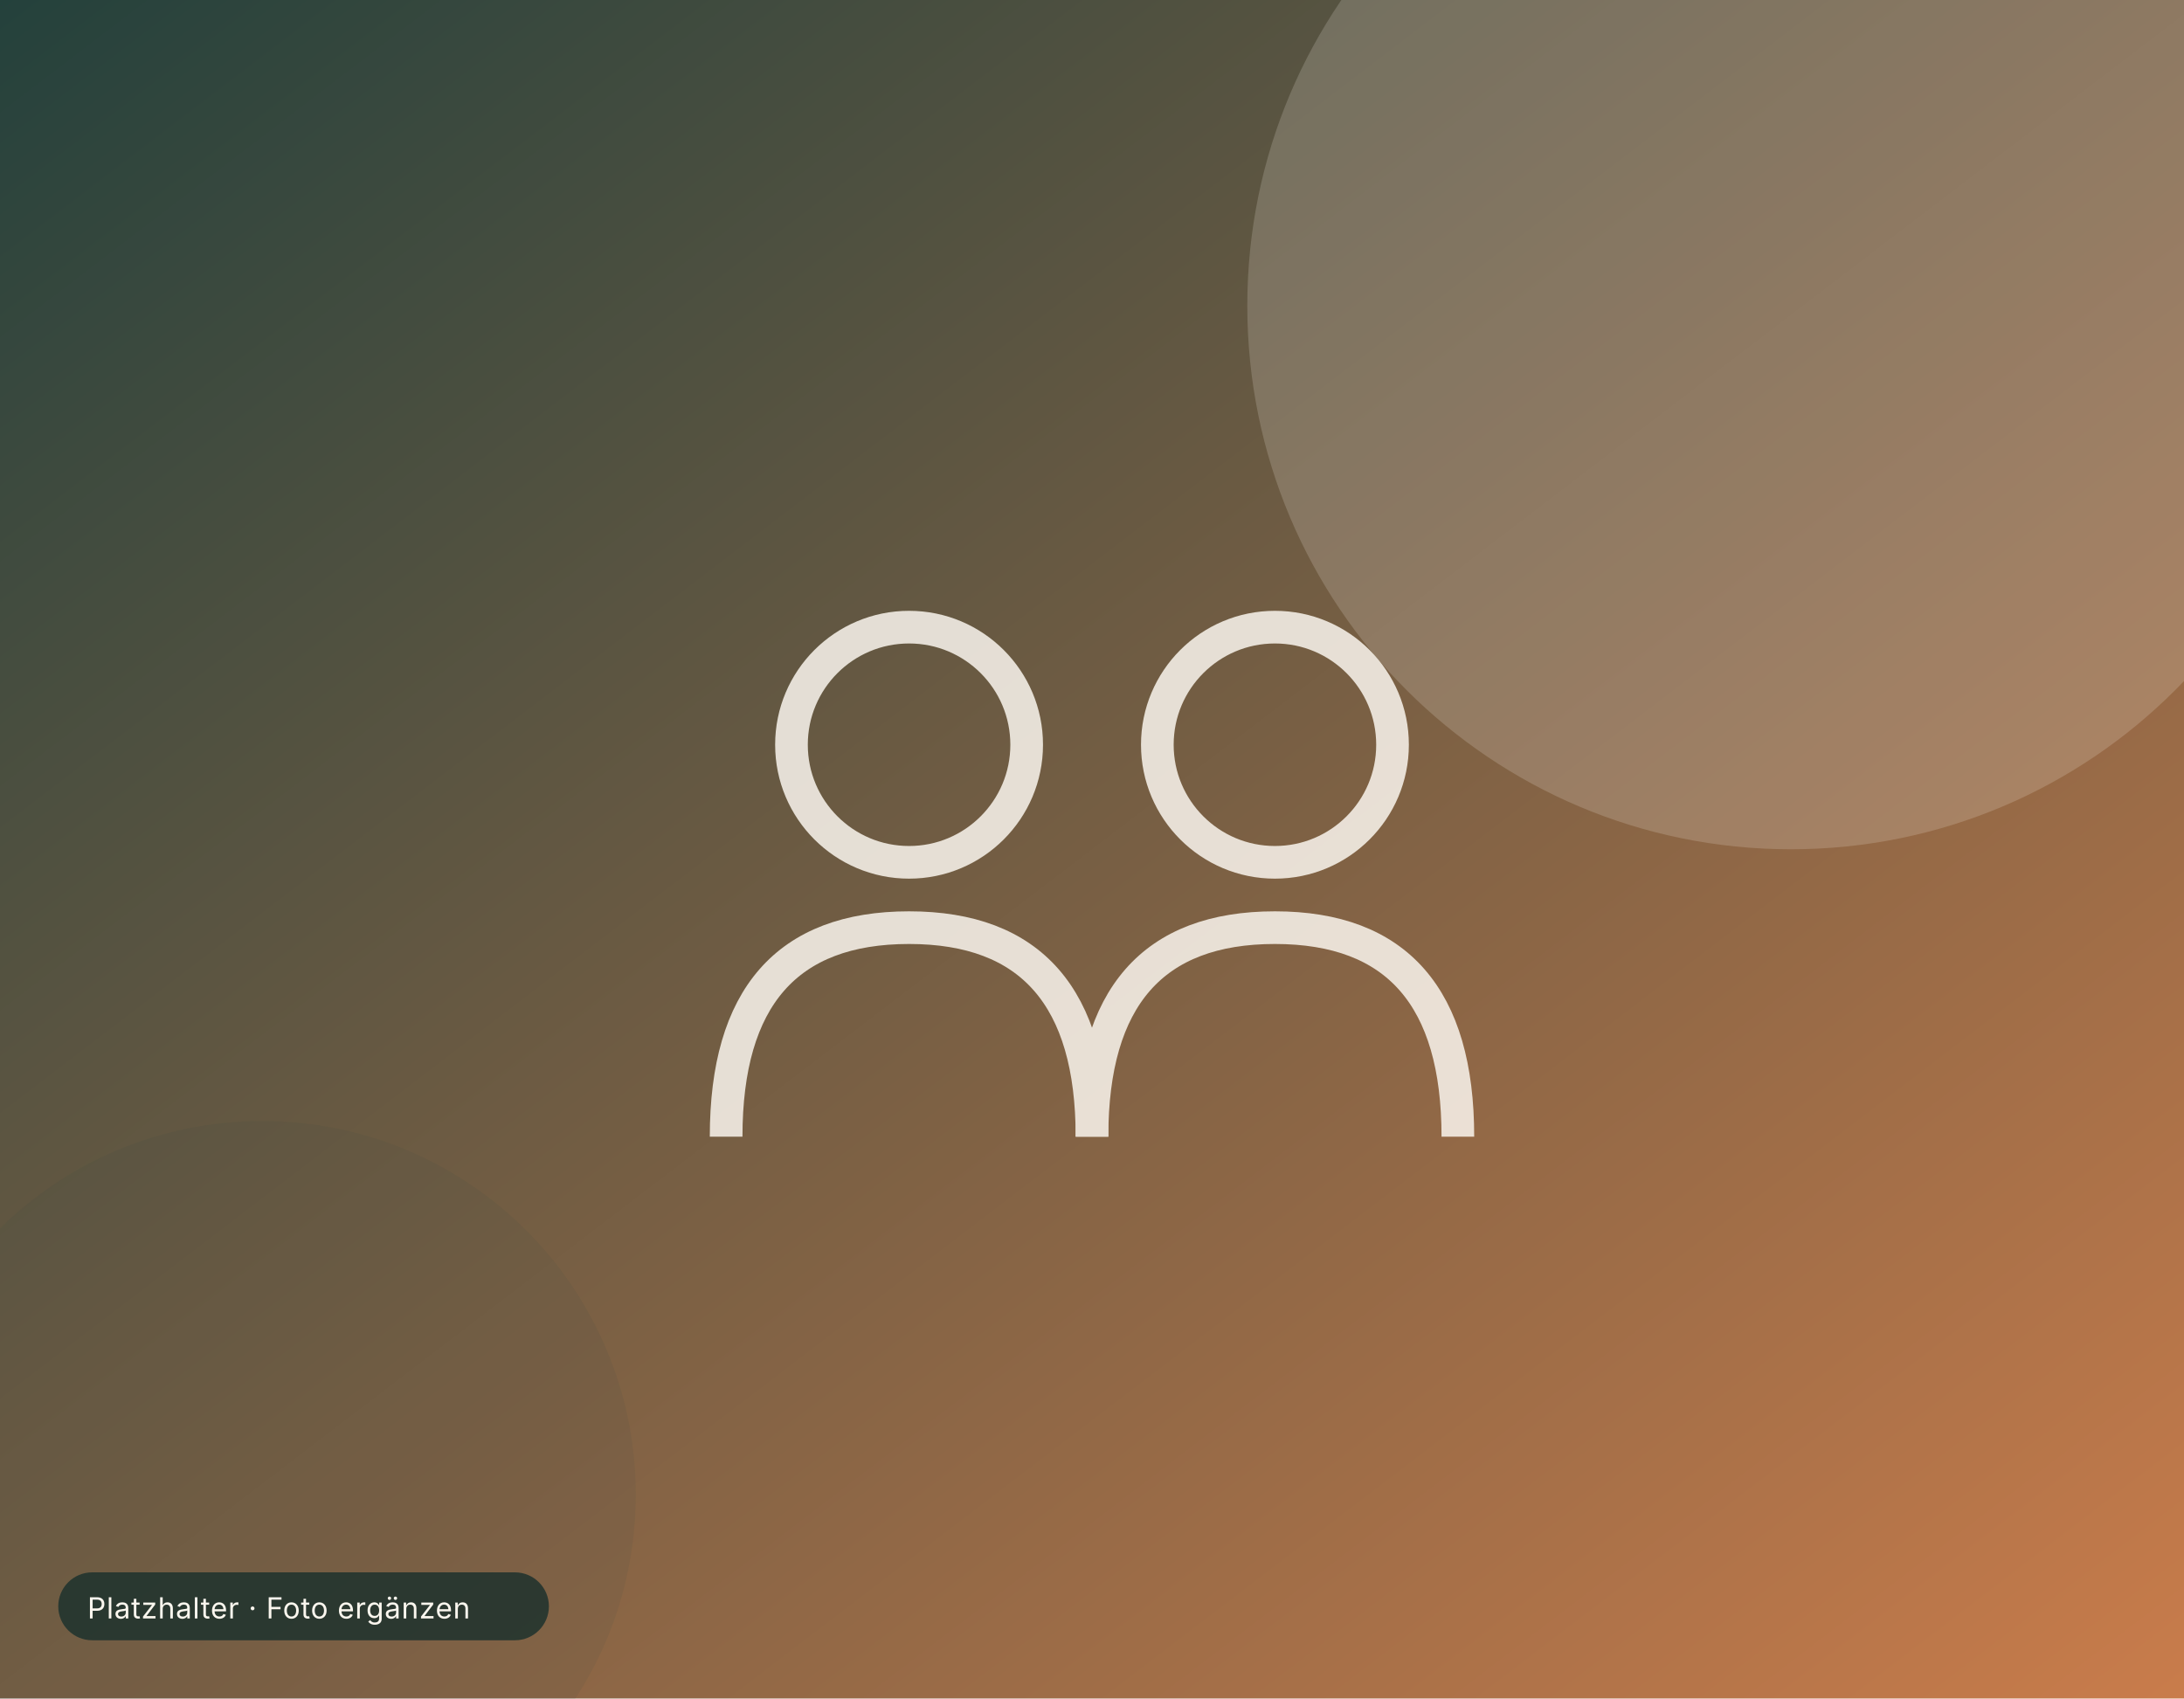
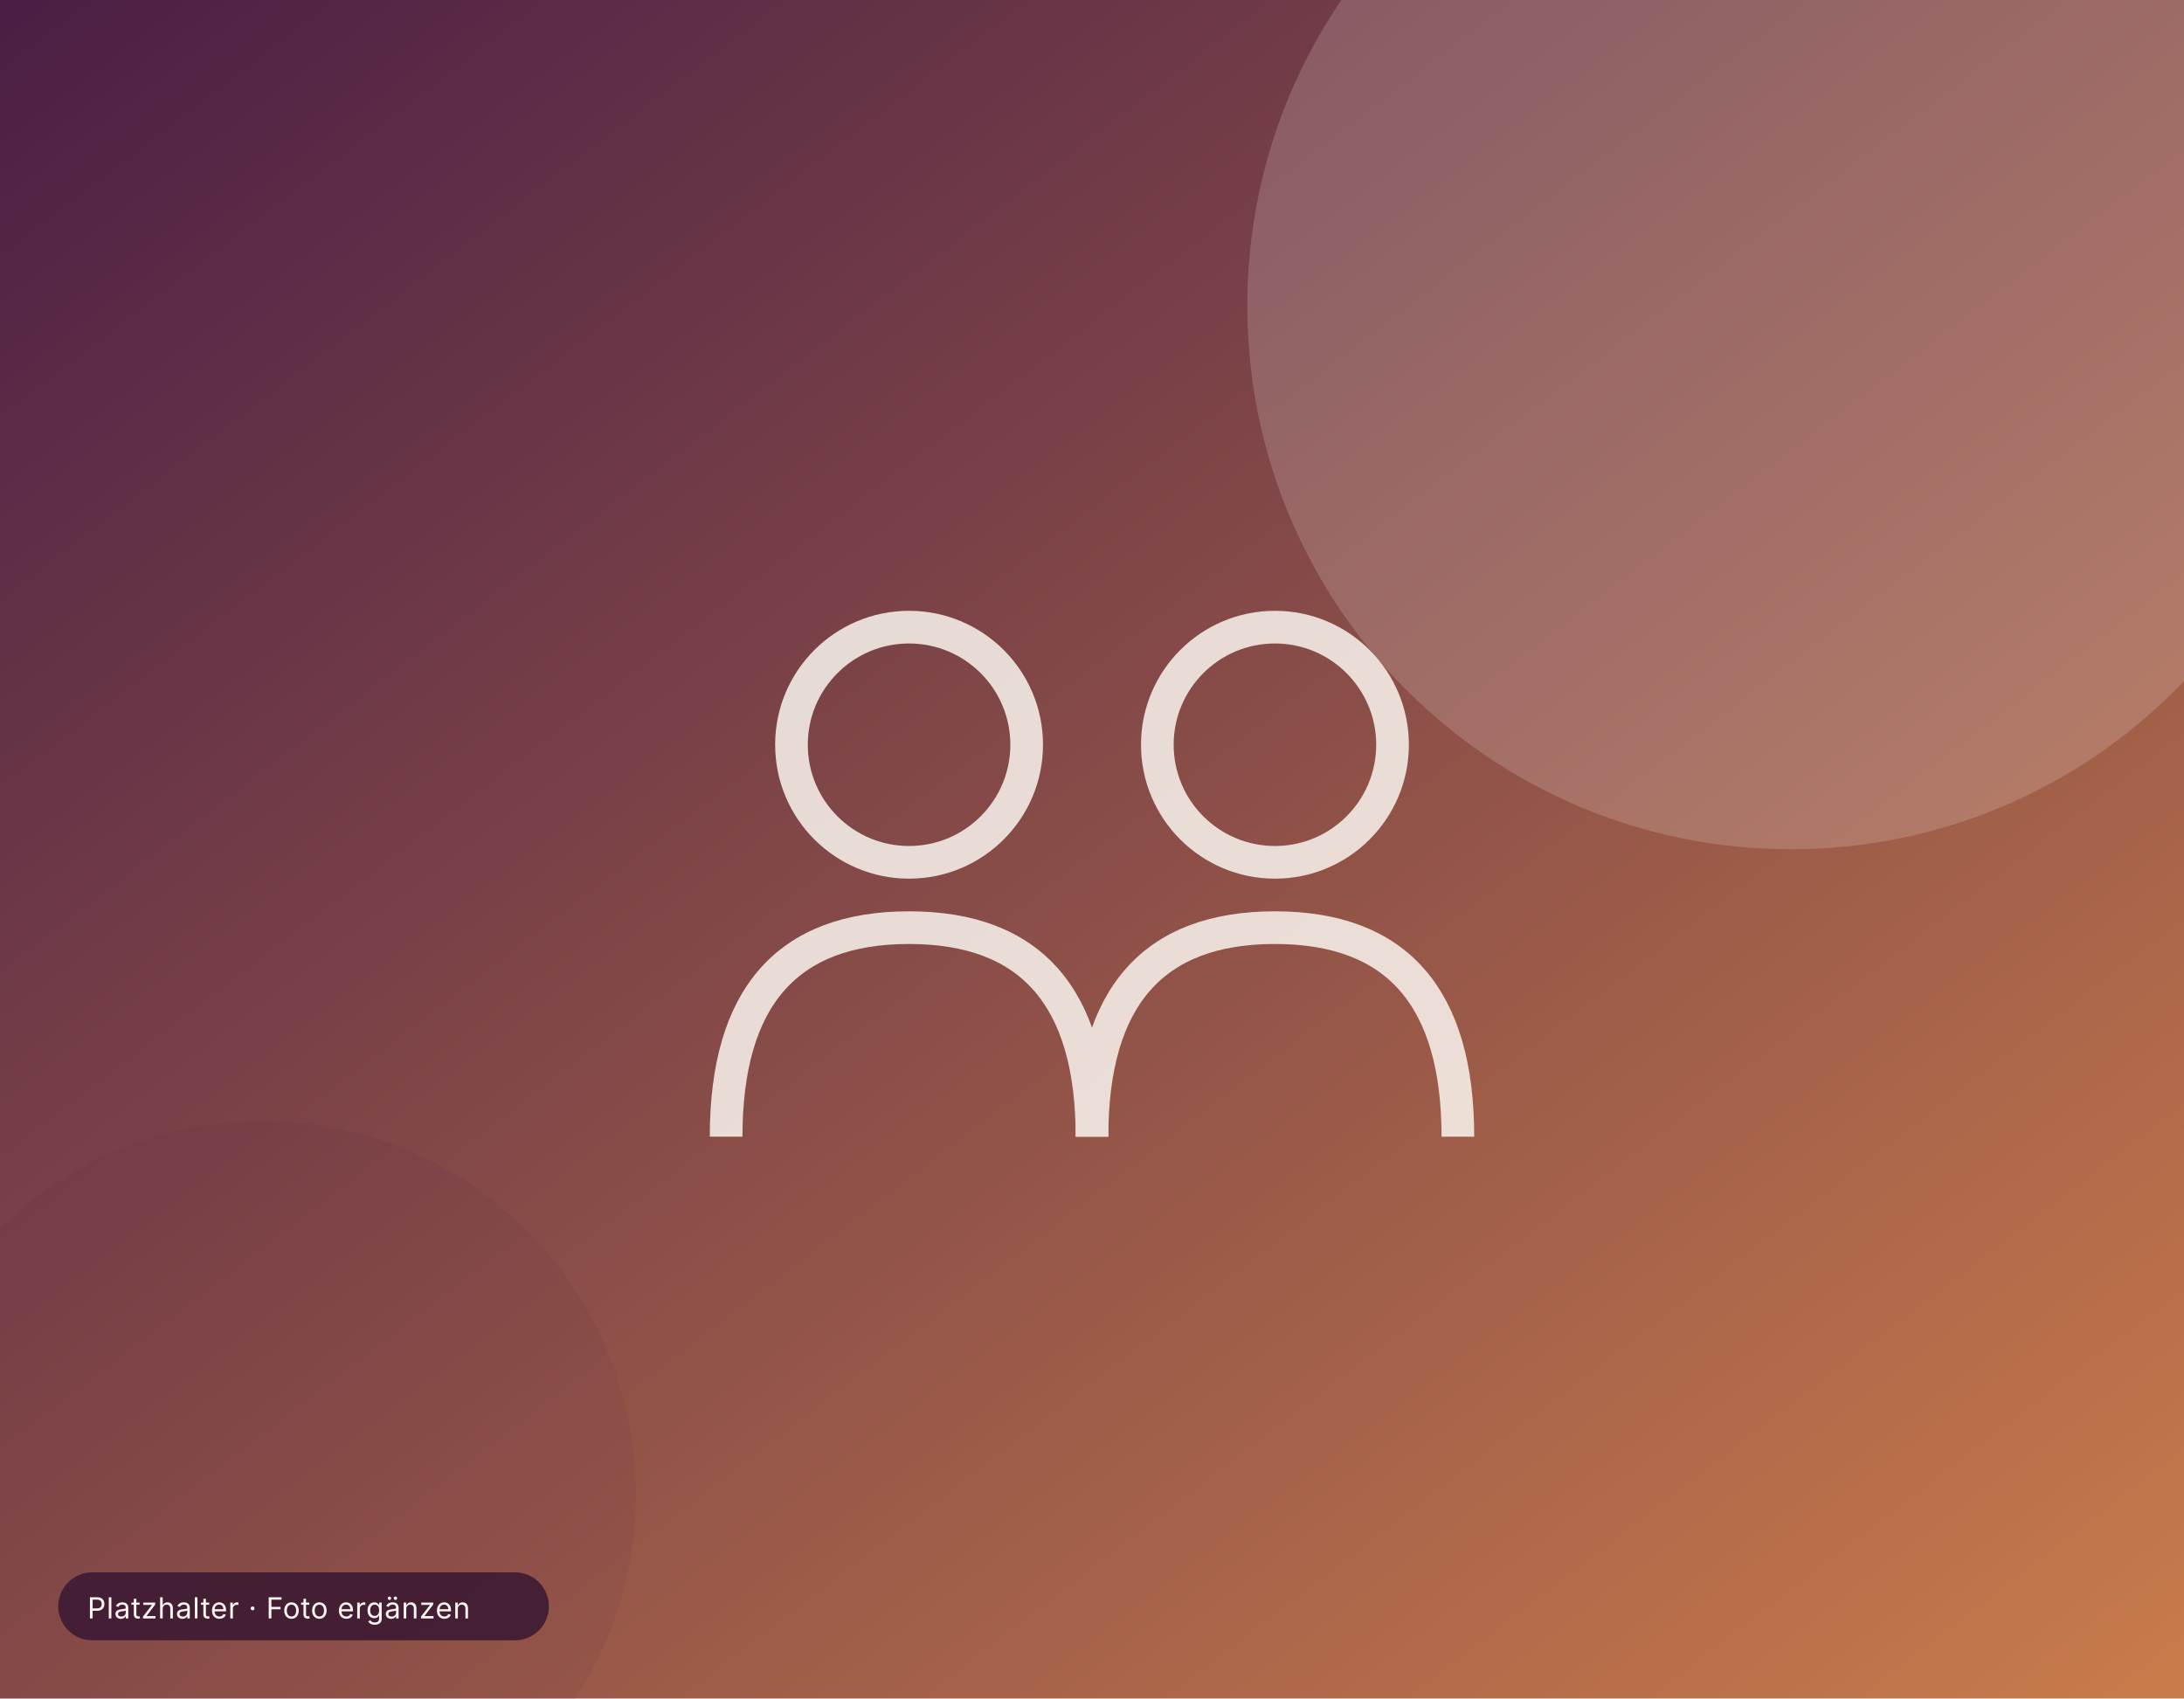
<svg xmlns="http://www.w3.org/2000/svg" width="900" height="700" viewBox="0 0 900 700" role="img" aria-label="Platzhalter · Foto ergänzen">
  <defs>
    <linearGradient id="g-workshop" x1="0" y1="0" x2="1" y2="1">
-       <stop offset="0%" stop-color="#24413c" />
+       <stop offset="0%" stop-color="#4a1e45" />
      <stop offset="100%" stop-color="#c97c4b" />
    </linearGradient>
  </defs>
  <rect width="900" height="700" fill="url(#g-workshop)" />
  <circle cx="738" cy="126" r="224" fill="#faf6ee" opacity="0.18" />
-   <circle cx="108" cy="616" r="154" fill="#24413c" opacity="0.08" />
+   <circle cx="108" cy="616" r="154" fill="#4a1e45" opacity="0.08" />
  <g transform="translate(450, 350)" color="#faf6ee" opacity="0.85">
    <g transform="scale(5.384615)">
      <circle cx="-14" cy="-8" r="9" fill="none" stroke="currentColor" stroke-width="2.5" />
      <circle cx="14" cy="-8" r="9" fill="none" stroke="currentColor" stroke-width="2.5" />
      <path d="M-28,22 q0,-16 14,-16 q14,0 14,16" fill="none" stroke="currentColor" stroke-width="2.5" />
      <path d="M0,22 q0,-16 14,-16 q14,0 14,16" fill="none" stroke="currentColor" stroke-width="2.5" />
    </g>
  </g>
  <g transform="translate(24, 676)">
-     <rect x="0" y="-28" width="202.2" height="28" rx="14" fill="#1a302c" opacity="0.82" />
+     <rect x="0" y="-28" width="202.2" height="28" rx="14" fill="#341530" opacity="0.82" />
    <text x="12" y="-9" font-family="Inter, sans-serif" font-size="12" fill="#faf6ee" letter-spacing="0.02em">Platzhalter · Foto ergänzen</text>
  </g>
</svg>
